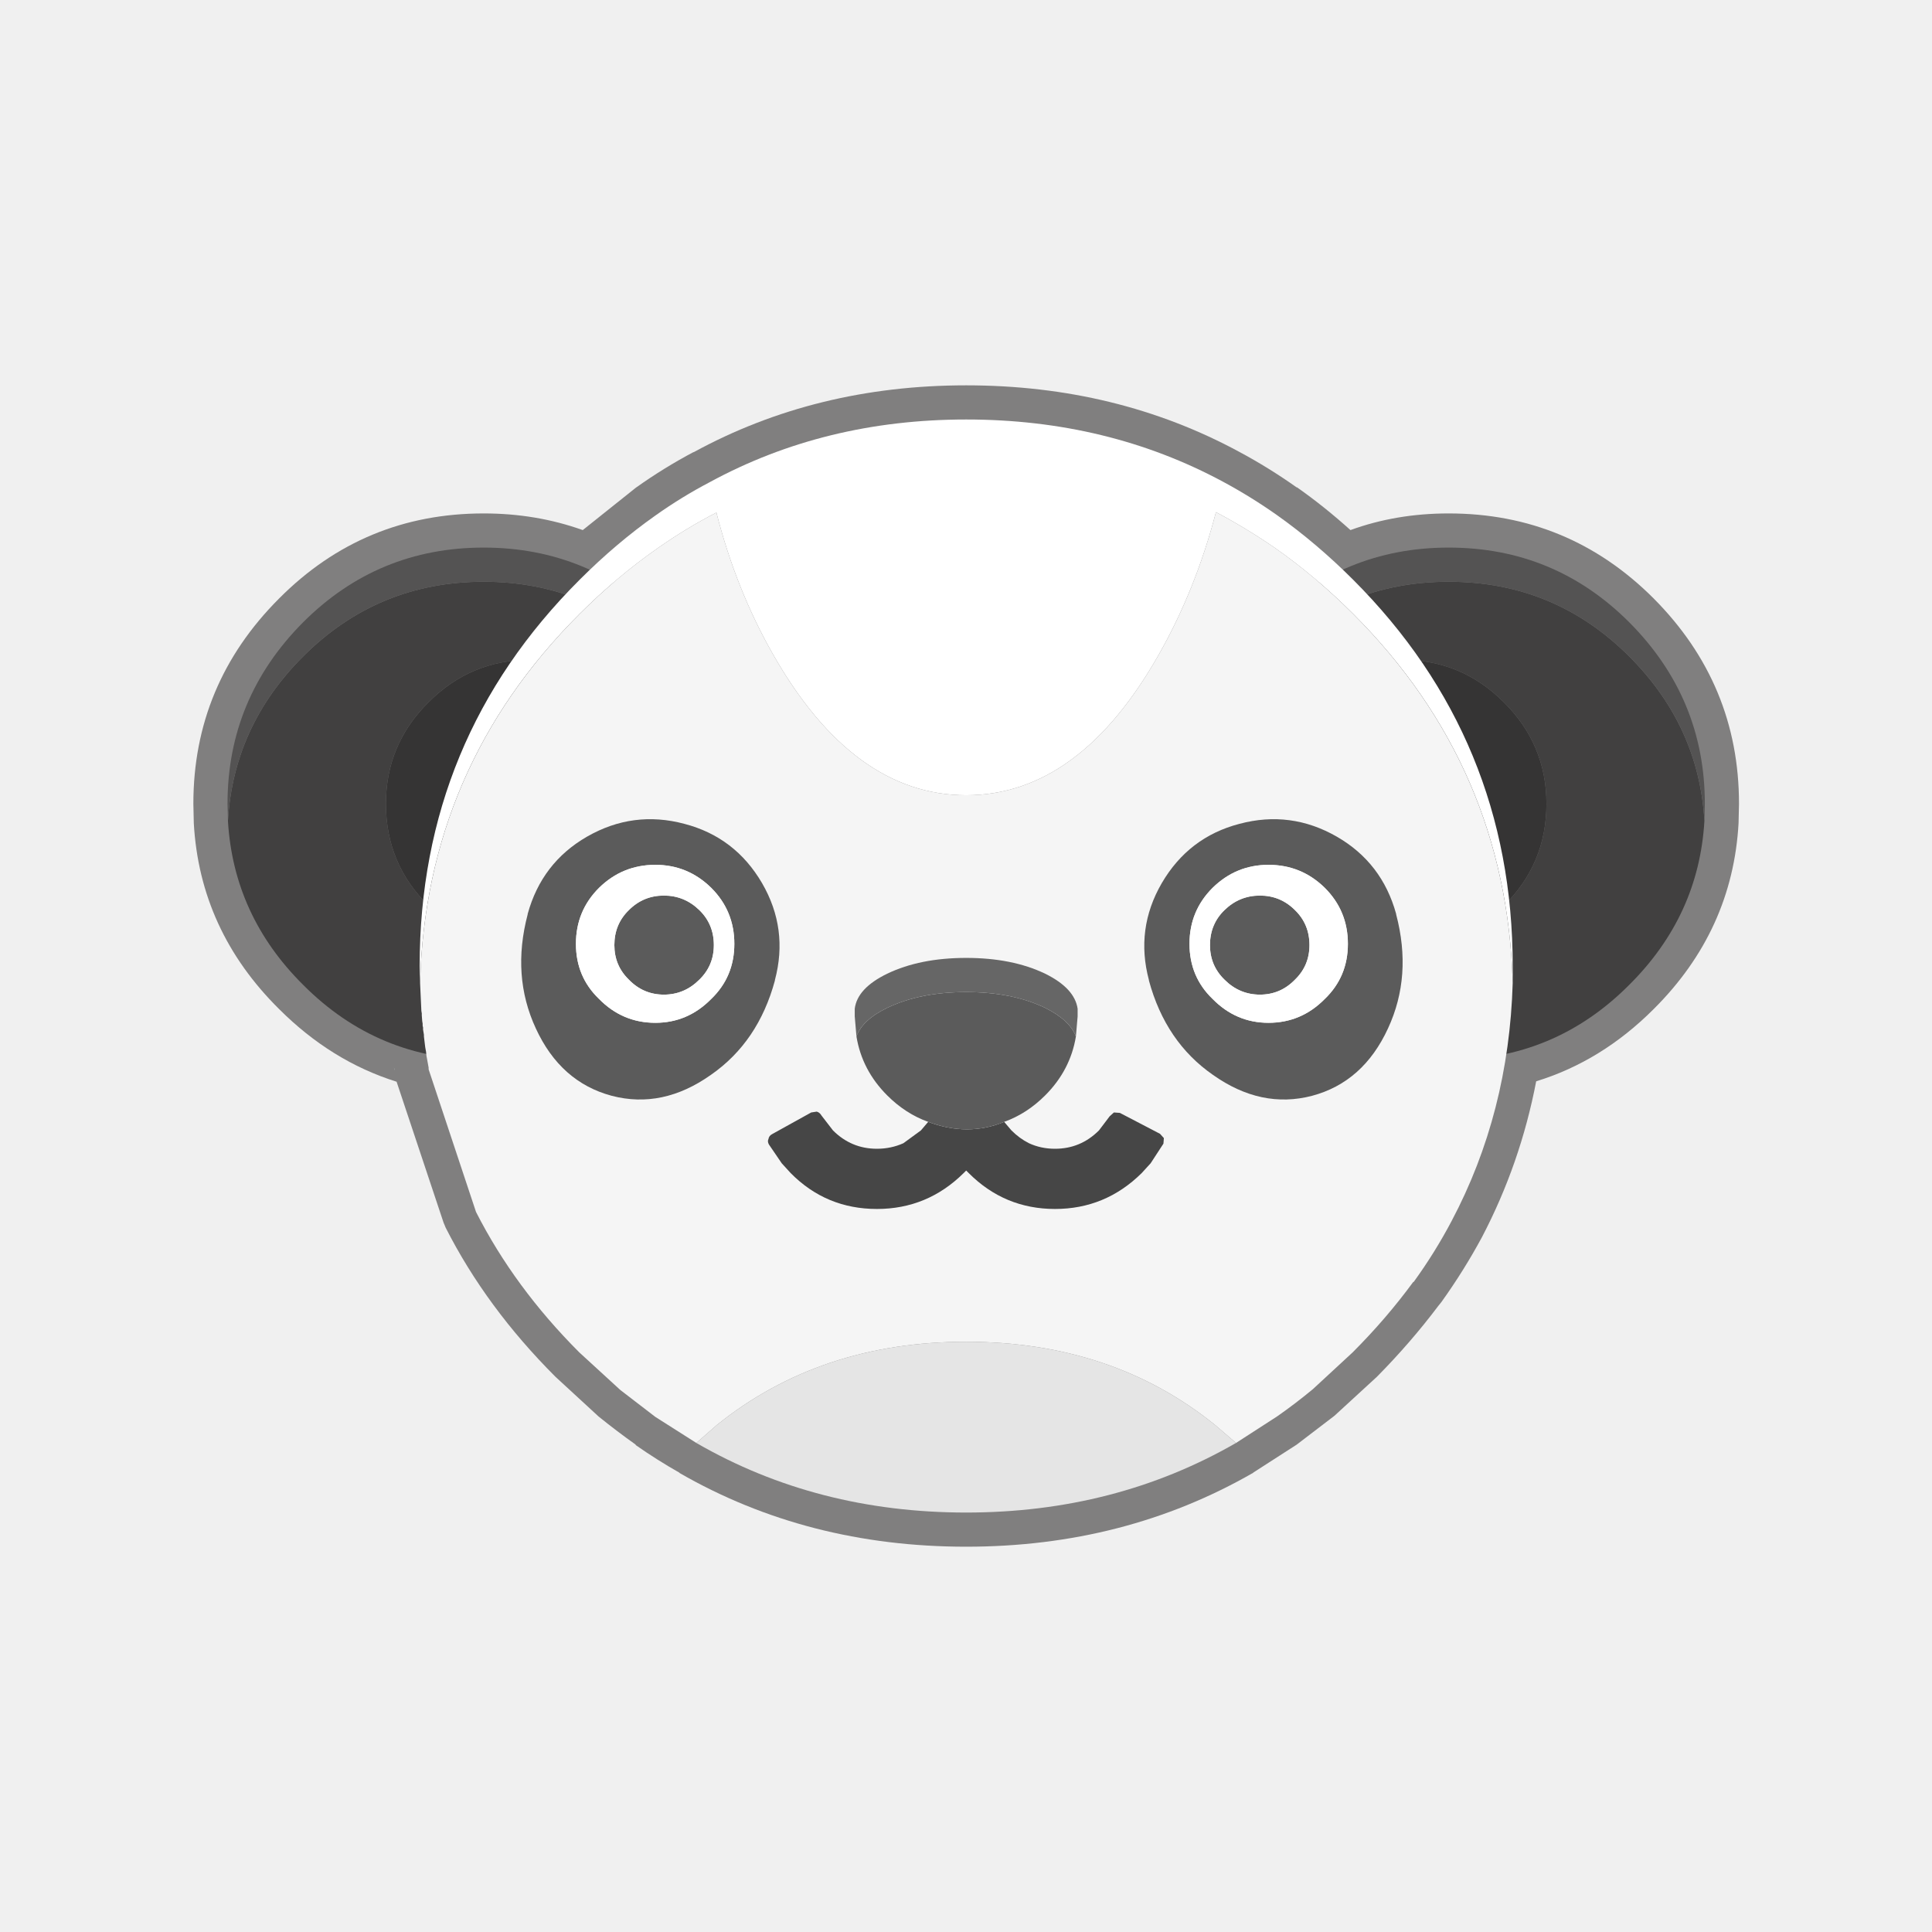
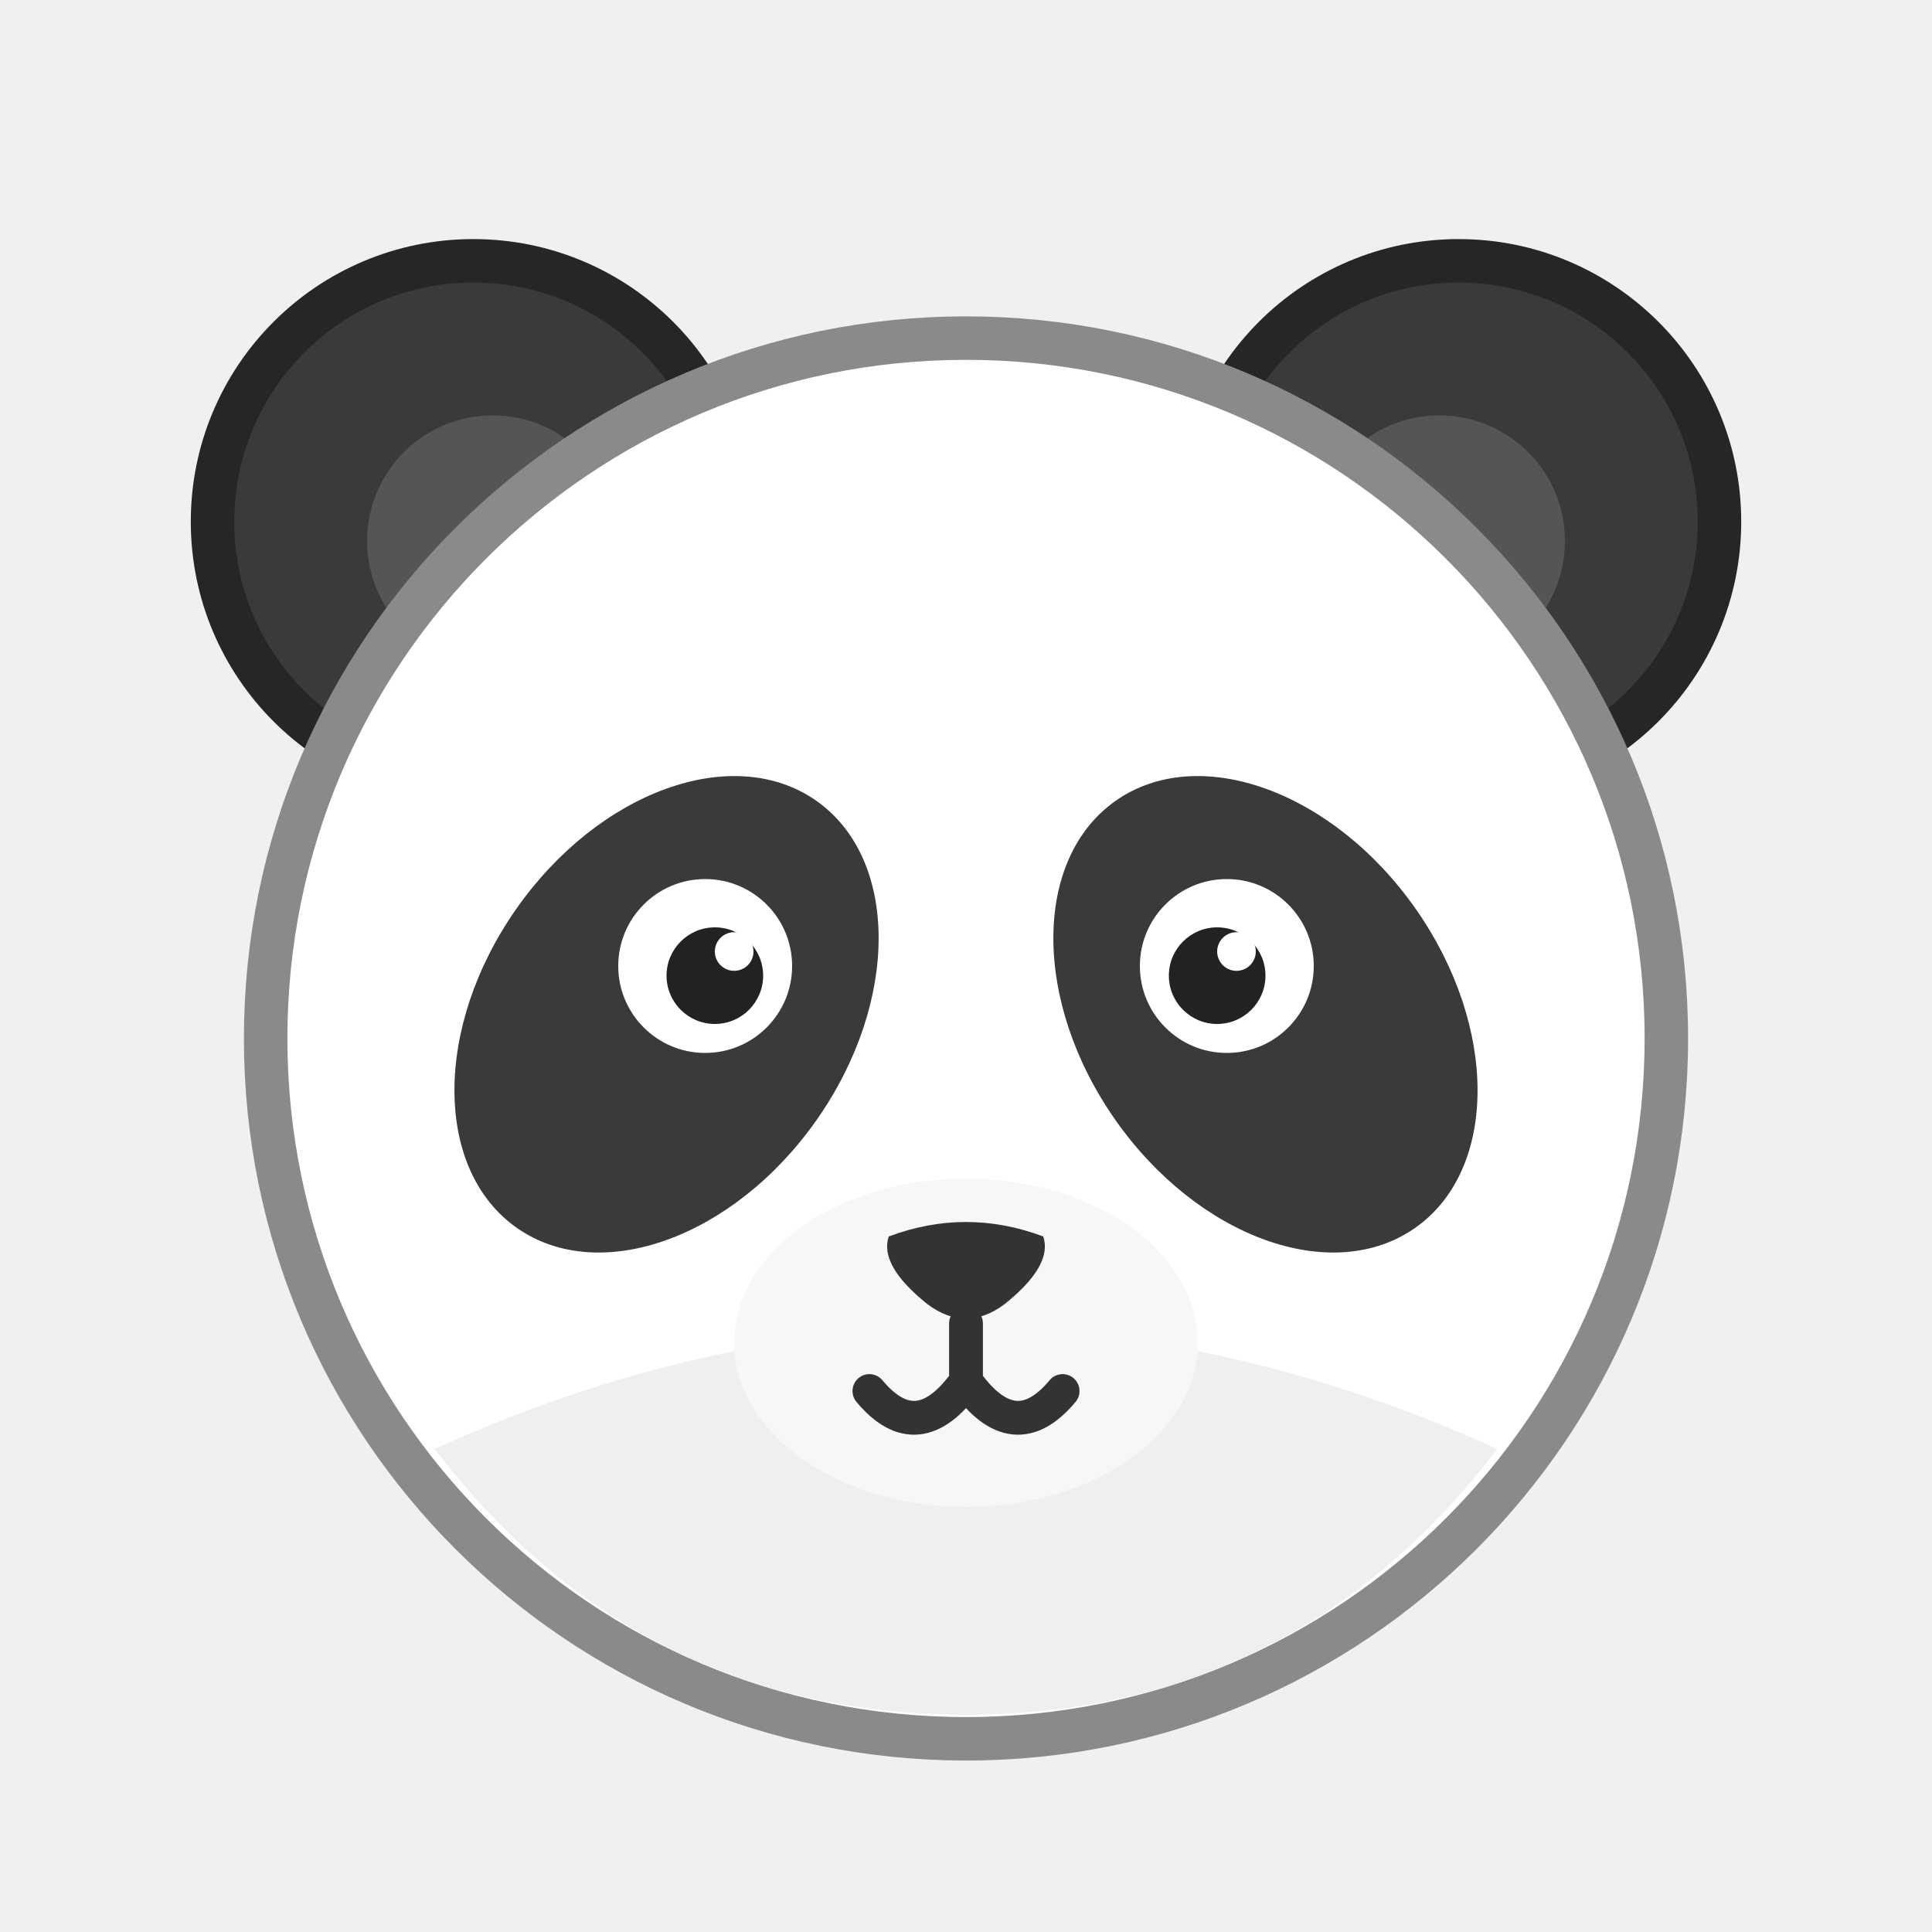
<svg xmlns="http://www.w3.org/2000/svg" viewBox="0 0 400 400">
-   <g transform="translate(-1383.56 -26.30) scale(1.768)">
-     <path fill="#807F7F" d="M986.2 109 L986.15 111.2 986.15 111.25 Q985.45 123.85 976.2 133.05 970.1 139.15 962.45 141.5 960.6 151.15 956.1 159.75 954 163.65 951.35 167.35 L950.95 167.85 Q947.75 172.1 943.8 176.1 L938.9 180.6 938.85 180.65 934.4 184.05 929.35 187.3 929.3 187.35 Q914.25 196 895.7 196 877.1 196 862.1 187.35 L862.15 187.35 Q859.5 185.85 857 184.1 L857 184.05 Q854.75 182.45 852.65 180.75 L847.6 176.1 Q839.5 168 834.75 158.65 L834.5 158.05 829 141.55 Q821.35 139.15 815.25 133.05 805.95 123.85 805.25 111.25 L805.25 111.2 805.2 109 Q805.2 95 815.25 84.95 825.15 75 839.2 75 845.35 75 850.8 76.95 L857 72 Q860.3 69.65 863.8 67.8 L863.75 67.85 Q878.1 60 895.7 60 913.3 60 927.7 67.8 931.15 69.65 934.4 71.95 L934.45 71.95 Q937.65 74.2 940.7 76.95 946.05 75 952.2 75 966.25 75 976.2 84.95 986.2 95 986.2 109 M828.75 140.1 L828.7 139.9 828.75 140.2 828.75 140.1" />
-     <path fill="#414040" d="M982.15 111 Q981.5 122.1 973.35 130.2 964.6 139 952.2 139 939.85 139 930.95 130.2 922.9 122.1 922.25 111 922.9 99.9 930.95 91.75 939.85 83 952.2 83 964.6 83 973.35 91.75 981.5 99.9 982.15 111 M963.65 109 Q963.65 102.05 958.65 97.1 953.7 92.15 946.8 92.15 939.75 92.15 934.8 97.1 929.8 102.05 929.8 109 929.8 116.05 934.8 120.95 939.75 126 946.8 126 953.7 126 958.65 120.95 963.65 116.05 963.65 109 M827.75 109 Q827.75 116.05 832.75 120.95 837.7 126 844.6 126 851.65 126 856.6 120.95 861.6 116.05 861.6 109 861.6 102.05 856.6 97.1 851.65 92.15 844.6 92.15 837.7 92.15 832.75 97.1 827.75 102.05 827.75 109 M809.25 111 Q809.9 99.9 818.05 91.75 826.8 83 839.2 83 851.55 83 860.45 91.75 868.5 99.9 869.15 111 868.5 122.1 860.45 130.2 851.55 139 839.2 139 826.8 139 818.05 130.2 809.9 122.1 809.25 111" />
-     <path fill="#545353" d="M809.25 111 L809.2 109 Q809.2 96.65 818.05 87.75 826.8 79 839.2 79 851.55 79 860.45 87.75 869.2 96.65 869.2 109 L869.15 111 Q868.5 99.9 860.45 91.75 851.55 83 839.2 83 826.8 83 818.05 91.75 809.9 99.9 809.25 111 M922.25 111 L922.2 109 Q922.2 96.65 930.95 87.75 939.85 79 952.2 79 964.6 79 973.35 87.75 982.2 96.65 982.2 109 L982.15 111 Q981.5 99.9 973.35 91.75 964.6 83 952.2 83 939.85 83 930.95 91.75 922.9 99.9 922.25 111" />
-     <path fill="#353434" d="M963.65 109 Q963.65 116.05 958.65 120.95 953.7 126 946.8 126 939.75 126 934.8 120.95 929.8 116.05 929.8 109 929.8 102.05 934.8 97.1 939.75 92.15 946.8 92.15 953.7 92.15 958.65 97.1 963.65 102.05 963.65 109 M827.75 109 Q827.75 102.05 832.75 97.1 837.7 92.15 844.6 92.15 851.65 92.15 856.6 97.1 861.6 102.05 861.6 109 861.6 116.05 856.6 120.95 851.65 126 844.6 126 837.7 126 832.75 120.95 827.75 116.05 827.75 109" />
-     <path fill="#FFFFFF" d="M831.75 130 L831.7 128 Q831.7 101.45 850.45 82.75 854.7 78.5 859.3 75.25 862.4 73.05 865.65 71.35 879.15 64 895.7 64 912.25 64 925.8 71.3 929.05 73.05 932.1 75.2 936.75 78.5 941 82.75 959.7 101.45 959.7 128 L959.7 130 Q959 104.75 941 86.75 936.6 82.35 931.8 79 928.45 76.7 924.95 74.85 922.6 83.85 918.3 91.45 908.95 108 895.7 108 882.45 108 873.05 91.45 868.75 83.9 866.45 74.9 862.95 76.7 859.6 79.05 854.8 82.4 850.45 86.75 832.4 104.75 831.75 130" />
-     <path fill="#F5F5F5" d="M831.75 130 Q832.4 104.75 850.45 86.75 854.8 82.4 859.6 79.05 862.95 76.7 866.45 74.9 868.75 83.9 873.05 91.45 882.45 108 895.7 108 908.95 108 918.3 91.45 922.6 83.85 924.95 74.85 928.45 76.7 931.8 79 936.6 82.35 941 86.75 959 104.75 959.7 130 959.25 145.2 952.55 157.85 950.6 161.55 948.1 165 L948.05 165 Q944.9 169.3 940.95 173.25 L936.3 177.55 Q934.25 179.25 932.1 180.75 L927.3 183.85 924.85 181.75 Q912.8 172 895.7 172 878.6 172 866.5 181.75 L864.1 183.85 859.3 180.8 855.2 177.65 850.4 173.25 Q842.8 165.65 838.3 156.8 L832.75 140.1 832.75 139.9 832.55 138.8 832.5 138.55 832.45 138.05 832.35 137.5 832.2 136.25 832.2 136.05 832.1 135.45 832.1 135.2 832.05 135 832.05 134.75 832 134.45 831.95 133.8 831.95 133.55 831.9 133.25 831.75 130" />
-     <path fill="#E5E5E5" d="M927.3 183.85 Q913.15 192 895.7 192 878.2 192 864.1 183.85 L866.5 181.75 Q878.6 172 895.7 172 912.8 172 924.85 181.75 L927.3 183.85" />
-     <path fill="#5B5B5B" d="M844.35 121.95 L844.35 121.9 Q846 115.9 851.3 112.85 856.7 109.75 862.7 111.35 868.65 112.9 871.8 118.3 874.9 123.65 873.3 129.65 L873.3 129.7 Q871.35 136.9 865.8 140.75 860.15 144.75 854.2 143.2 848.2 141.6 845.3 135.3 842.45 129.15 844.35 121.95 M850 125.4 Q850 129.25 852.7 131.85 855.45 134.65 859.3 134.65 863.1 134.65 865.85 131.85 868.55 129.25 868.55 125.4 868.55 121.55 865.85 118.85 863.1 116.15 859.3 116.15 855.45 116.15 852.7 118.85 850 121.55 850 125.4 M854.5 125.55 Q854.5 123.1 856.2 121.45 857.9 119.75 860.3 119.75 862.7 119.75 864.45 121.45 866.15 123.1 866.15 125.55 866.15 127.95 864.45 129.6 862.7 131.35 860.3 131.35 857.9 131.35 856.2 129.6 854.5 127.95 854.5 125.55 M946.05 121.95 Q947.95 129.15 945.1 135.3 942.2 141.6 936.2 143.2 930.25 144.75 924.6 140.75 919.05 136.9 917.1 129.7 L917.1 129.65 Q915.5 123.65 918.6 118.3 921.75 112.9 927.7 111.35 933.7 109.75 939.1 112.85 944.4 115.9 946.05 121.9 L946.05 121.95 M935.9 125.55 Q935.9 127.95 934.2 129.6 932.5 131.35 930.1 131.35 927.7 131.35 925.95 129.6 924.25 127.95 924.25 125.55 924.25 123.1 925.95 121.45 927.7 119.75 930.1 119.75 932.5 119.75 934.2 121.45 935.9 123.1 935.9 125.55 M940.4 125.4 Q940.4 121.55 937.7 118.85 934.95 116.15 931.1 116.15 927.3 116.15 924.55 118.85 921.85 121.55 921.85 125.4 921.85 129.25 924.55 131.85 927.3 134.65 931.1 134.65 934.95 134.65 937.7 131.85 940.4 129.25 940.4 125.4" />
-     <path fill="#FFFFFF" d="M940.4 125.4 Q940.4 129.25 937.7 131.85 934.95 134.65 931.1 134.65 927.3 134.65 924.55 131.85 921.85 129.25 921.85 125.4 921.85 121.55 924.55 118.85 927.3 116.15 931.1 116.15 934.95 116.15 937.7 118.85 940.4 121.55 940.4 125.4 M850 125.4 Q850 121.55 852.7 118.85 855.45 116.15 859.3 116.15 863.1 116.15 865.85 118.85 868.55 121.55 868.55 125.4 868.55 129.25 865.85 131.85 863.1 134.65 859.3 134.65 855.45 134.65 852.7 131.85 850 129.25 850 125.4 M854.5 125.55 Q854.5 127.95 856.2 129.6 857.9 131.35 860.3 131.35 862.7 131.35 864.45 129.6 866.15 127.95 866.15 125.55 866.15 123.1 864.45 121.45 862.7 119.75 860.3 119.75 857.9 119.75 856.2 121.45 854.5 123.1 854.5 125.55 M935.9 125.55 Q935.9 123.1 934.2 121.45 932.5 119.75 930.1 119.75 927.7 119.75 925.95 121.45 924.25 123.1 924.25 125.55 924.25 127.95 925.95 129.6 927.7 131.35 930.1 131.35 932.5 131.35 934.2 129.6 935.9 127.95 935.9 125.55" />
-     <path fill="#666666" d="M882.85 136.25 L882.65 133.9 882.65 133 Q882.95 130.6 886.45 128.9 890.3 127.05 895.7 127.05 901.1 127.05 904.95 128.9 908.4 130.6 908.75 133 L908.75 133.9 908.55 136.25 Q907.85 134.35 904.95 132.9 901.1 131.05 895.7 131.05 890.3 131.05 886.45 132.9 883.55 134.3 882.85 136.25" />
-     <path fill="#464646" d="M900.15 146.25 L901 147.25 Q901.95 148.2 903.05 148.75 904.45 149.4 906.1 149.4 909.1 149.4 911.25 147.25 L912.5 145.6 913 145.15 913.7 145.2 918.4 147.65 918.85 148.15 918.8 148.8 917.3 151.1 916.25 152.25 Q912 156.45 906.1 156.45 900.2 156.45 896 152.25 L895.7 151.95 895.4 152.25 Q891.15 156.45 885.25 156.45 879.3 156.45 875.15 152.25 L874.1 151.1 872.6 148.9 Q872.4 148.55 872.55 148.25 872.6 147.9 872.95 147.7 L877.55 145.15 878.2 145.05 Q878.55 145.15 878.75 145.5 L880.1 147.25 Q882.25 149.4 885.25 149.4 886.9 149.4 888.35 148.75 L890.4 147.25 891.25 146.25 Q895.9 148 900.15 146.25" />
-     <path fill="#5B5B5B" d="M900.15 146.25 Q895.9 148 891.25 146.25 888.6 145.3 886.45 143.15 883.5 140.2 882.85 136.25 883.55 134.3 886.45 132.9 890.3 131.05 895.7 131.05 901.1 131.05 904.95 132.9 907.85 134.35 908.55 136.25 907.9 140.2 904.95 143.15 902.8 145.3 900.15 146.25" />
-   </g>
+   <circle cx="98" cy="108" r="54" fill="#3A3A3A" stroke="#262626" stroke-width="9" />
+   <circle cx="302" cy="108" r="54" fill="#3A3A3A" stroke="#262626" stroke-width="9" />
+   <circle cx="102" cy="112" r="26" fill="#555555" />
+   <circle cx="298" cy="112" r="26" fill="#555555" />
+   <circle cx="200" cy="215" r="145" fill="#FFFFFF" stroke="#8A8A8A" stroke-width="9" />
+   <path fill="#EFEFEF" d="M90 300 Q200 250 310 300 Q268 355 200 355 Q132 355 90 300 Z" />
+   <ellipse cx="138" cy="210" rx="38" ry="54" fill="#3A3A3A" transform="rotate(35 138 210)" />
+   <ellipse cx="262" cy="210" rx="38" ry="54" fill="#3A3A3A" transform="rotate(-35 262 210)" />
+   <circle cx="146" cy="200" r="18" fill="#FFFFFF" />
+   <circle cx="254" cy="200" r="18" fill="#FFFFFF" />
+   <circle cx="148" cy="202" r="10" fill="#222222" />
+   <circle cx="252" cy="202" r="10" fill="#222222" />
+   <circle cx="152" cy="197" r="4" fill="#FFFFFF" />
+   <circle cx="256" cy="197" r="4" fill="#FFFFFF" />
+   <ellipse cx="200" cy="278" rx="48" ry="34" fill="#F7F7F7" />
+   <path fill="#333333" d="M184 256 Q200 250 216 256 Q218 262 208 270 Q200 276 192 270 Q182 262 184 256 Z" />
+   <path fill="none" stroke="#333333" stroke-width="7" stroke-linecap="round" stroke-linejoin="round" d="M200 274 V286 M180 288 Q190 300 200 286 Q210 300 220 288" />
</svg>
